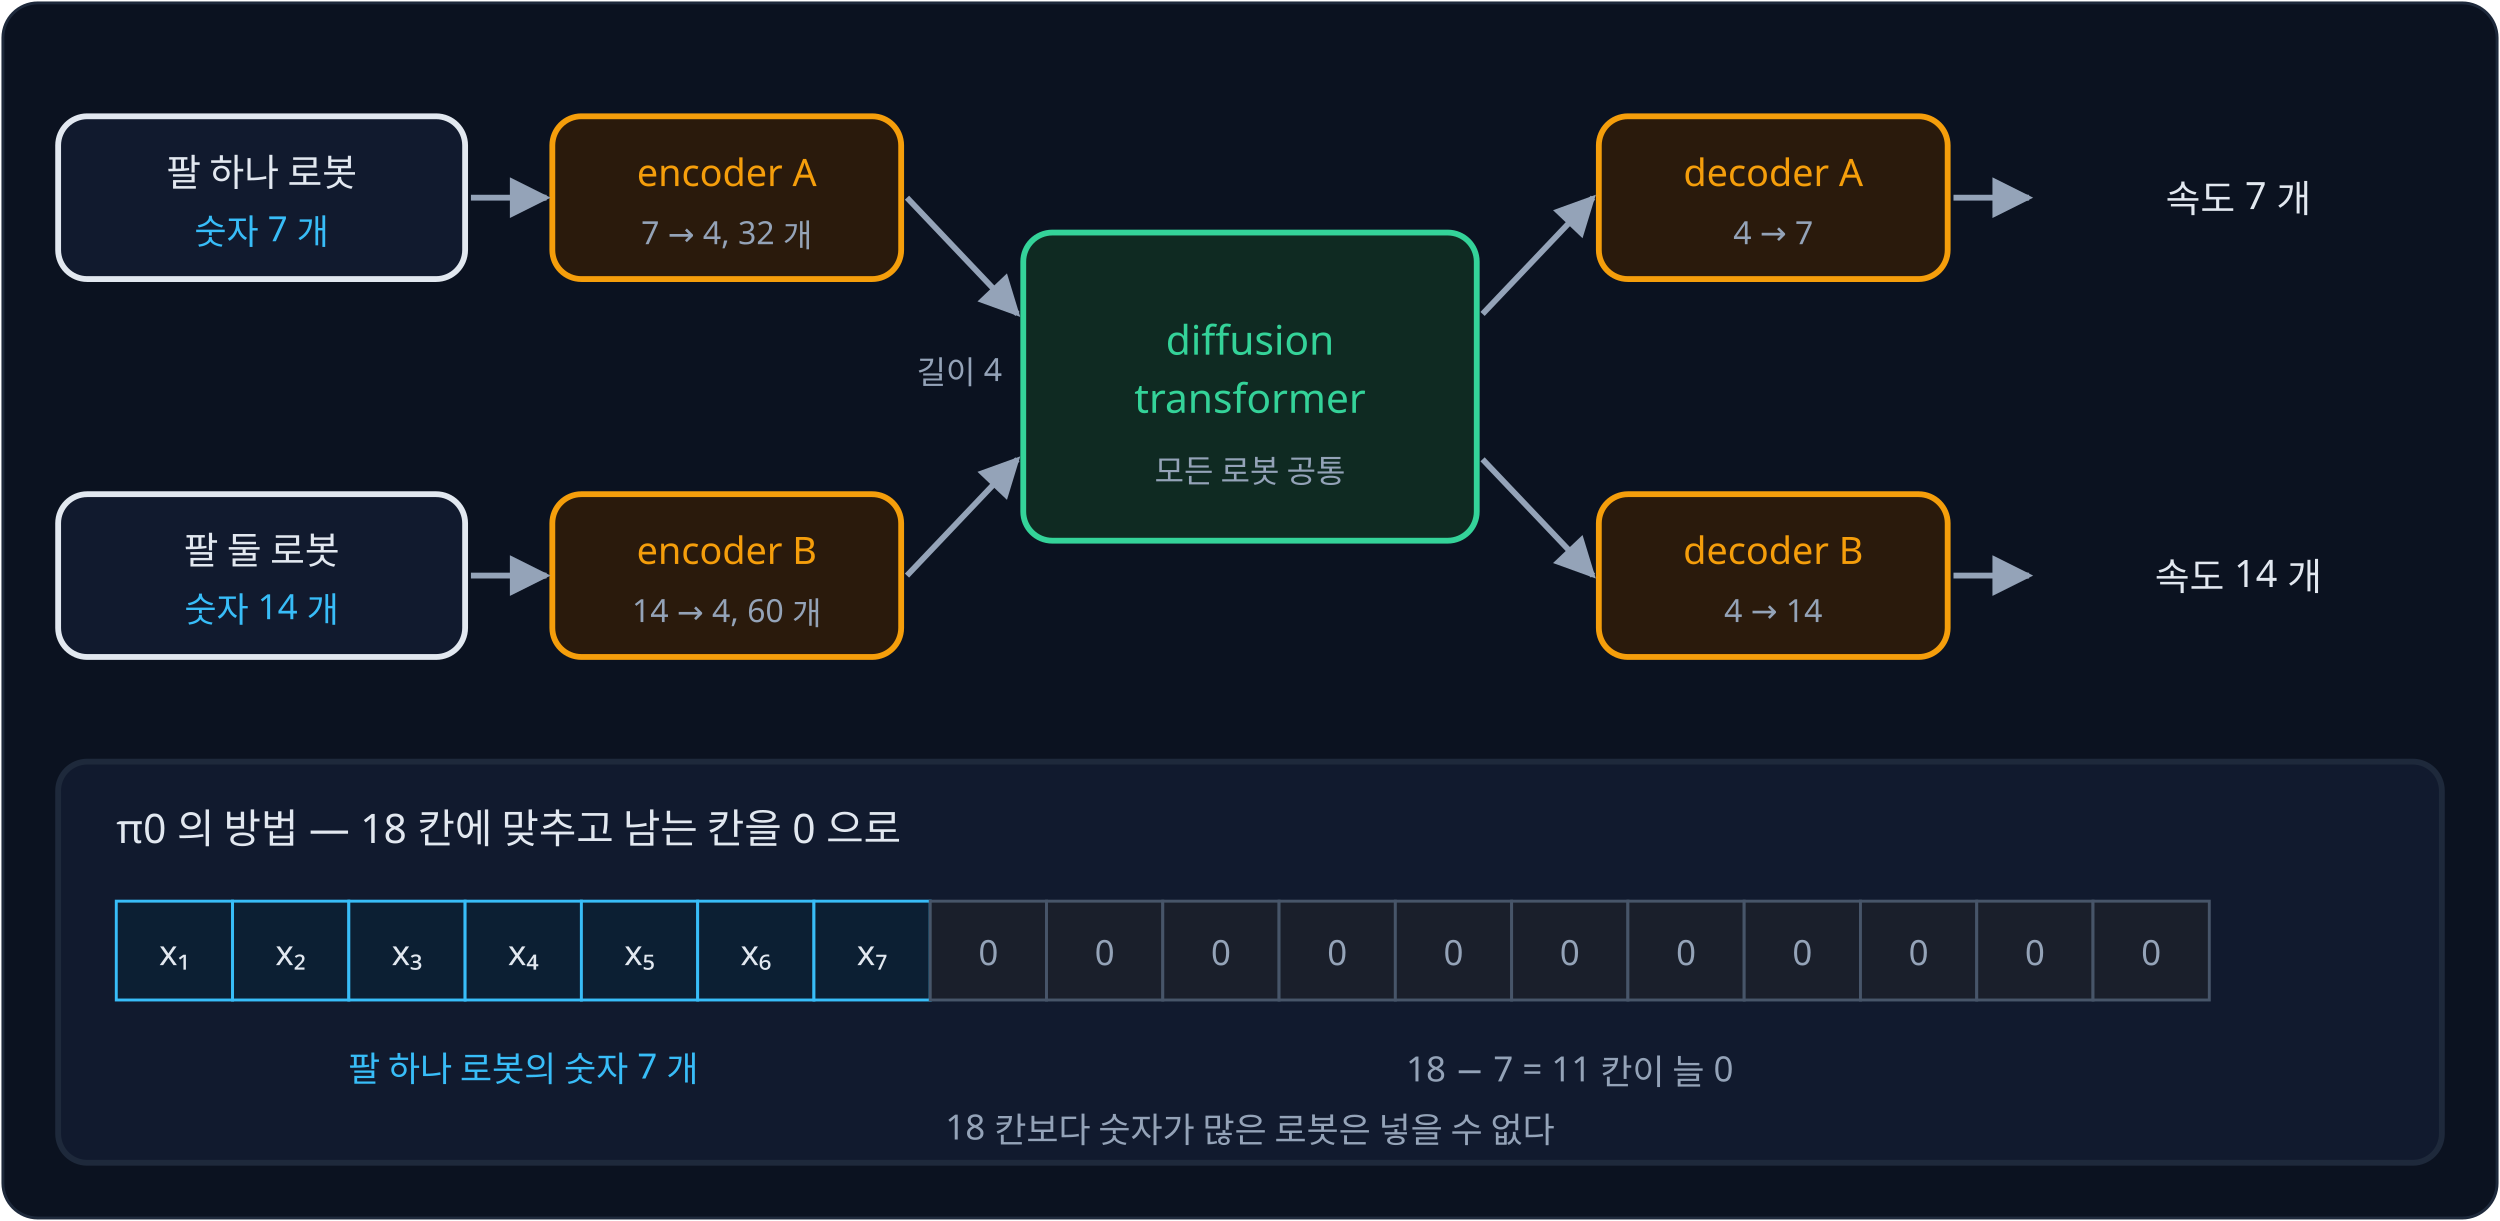
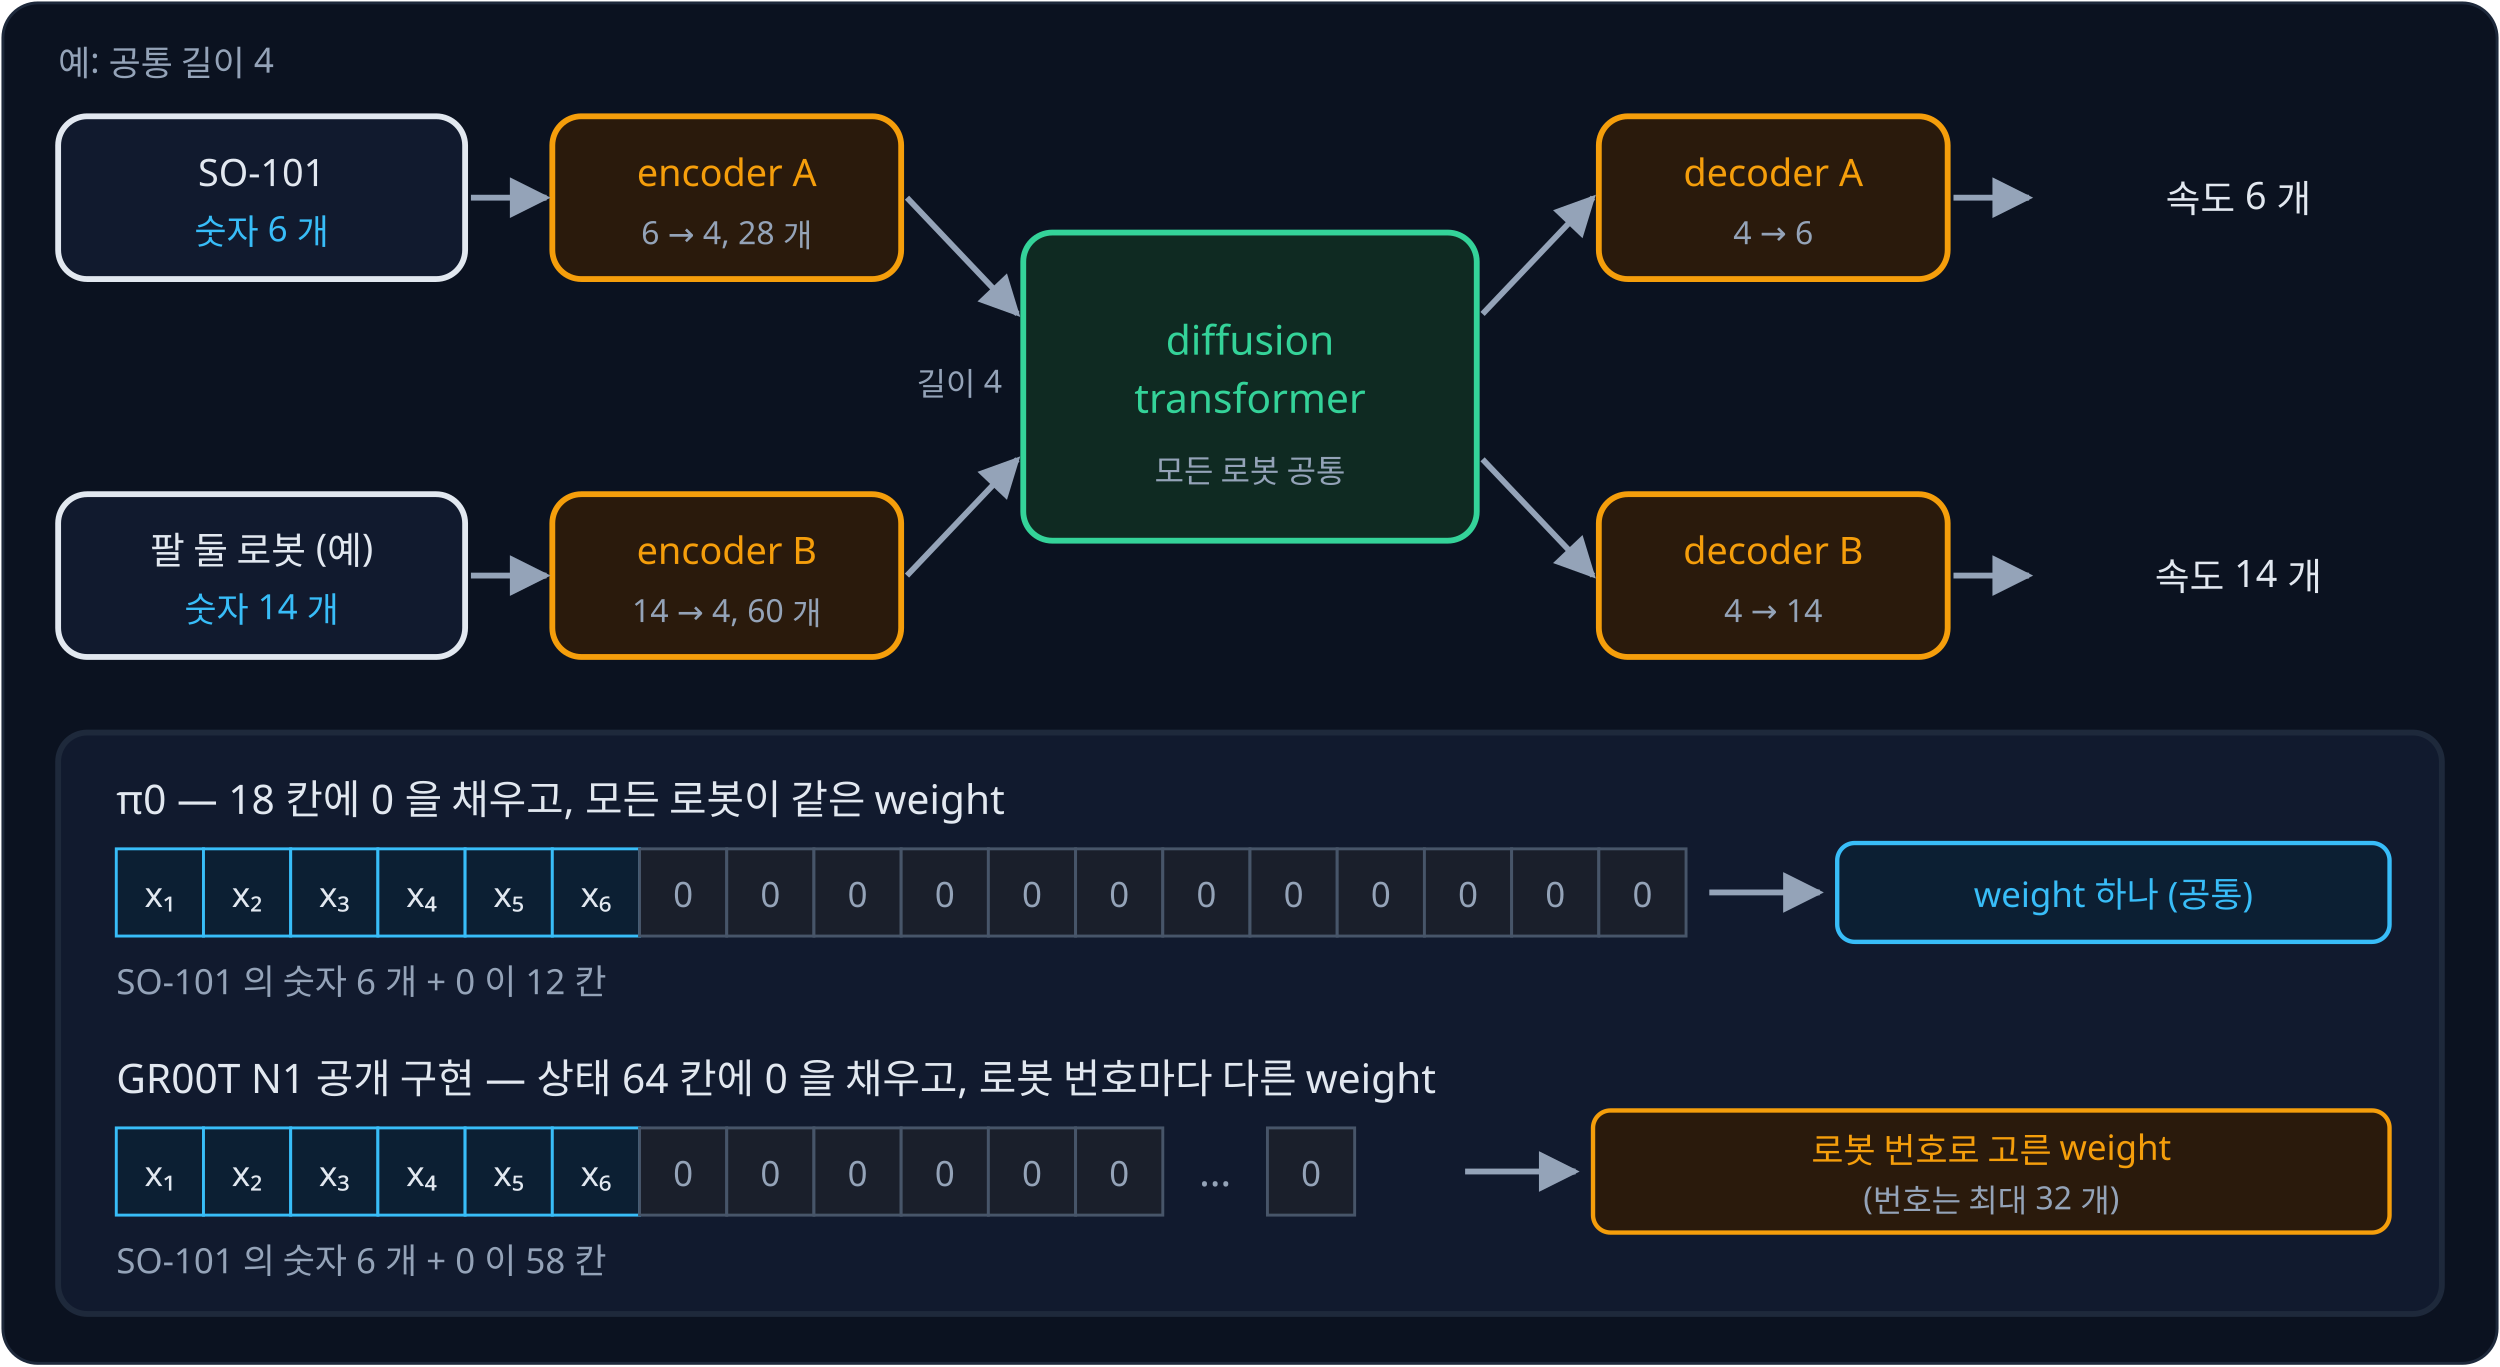
- <svg xmlns="http://www.w3.org/2000/svg" viewBox="0 0 860 420" font-family="Pretendard, 'Apple SD Gothic Neo', 'Noto Sans KR', system-ui, sans-serif">
+ <svg xmlns="http://www.w3.org/2000/svg" viewBox="0 0 860 470" font-family="Pretendard, 'Apple SD Gothic Neo', 'Noto Sans KR', system-ui, sans-serif">
  <defs>
    <marker id="arrow" viewBox="0 0 10 10" refX="9" refY="5" markerWidth="7" markerHeight="7" orient="auto-start-reverse">
      <path d="M0,0 L10,5 L0,10 z" fill="#94a3b8" />
    </marker>
  </defs>
-   <rect x="1" y="1" width="858" height="418" rx="12" fill="#0b1220" stroke="#1e293b" />
+   <rect x="1" y="1" width="858" height="468" rx="12" fill="#0b1220" stroke="#1e293b" />
+   <text x="20" y="26" fill="#94a3b8" font-size="12" text-anchor="start">예: 공통 길이 4</text>
  <rect x="20" y="40" width="140" height="56" rx="10" fill="#111a2e" stroke="#e2e8f0" stroke-width="2" />
-   <text x="90" y="64" fill="#e2e8f0" font-size="13" text-anchor="middle">팔 하나 로봇</text>
-   <text x="90" y="84" fill="#38bdf8" font-size="12" text-anchor="middle">숫자 7 개</text>
-   <rect x="20" y="170" width="140" height="56" rx="10" fill="#111a2e" stroke="#e2e8f0" stroke-width="2" />
-   <text x="90" y="194" fill="#e2e8f0" font-size="13" text-anchor="middle">팔 둘 로봇</text>
-   <text x="90" y="214" fill="#38bdf8" font-size="12" text-anchor="middle">숫자 14 개</text>
+   <text x="90" y="64" fill="#e2e8f0" font-size="13" text-anchor="middle">SO-101</text>
+   <text x="90" y="84" fill="#38bdf8" font-size="12" text-anchor="middle">숫자 6 개</text>
  <rect x="190" y="40" width="120" height="56" rx="10" fill="#2a1a0c" stroke="#f59e0b" stroke-width="2" />
  <text x="250" y="64" fill="#f59e0b" font-size="13" text-anchor="middle">encoder A</text>
-   <text x="250" y="84" fill="#94a3b8" font-size="11" text-anchor="middle">7 → 4, 32 개</text>
+   <text x="250" y="84" fill="#94a3b8" font-size="11" text-anchor="middle">6 → 4, 28 개</text>
+   <line x1="162" y1="68" x2="188" y2="68" stroke="#94a3b8" stroke-width="2" marker-end="url(#arrow)" />
+   <rect x="550" y="40" width="120" height="56" rx="10" fill="#2a1a0c" stroke="#f59e0b" stroke-width="2" />
+   <text x="610" y="64" fill="#f59e0b" font-size="13" text-anchor="middle">decoder A</text>
+   <text x="610" y="84" fill="#94a3b8" font-size="11" text-anchor="middle">4 → 6</text>
+   <line x1="672" y1="68" x2="698" y2="68" stroke="#94a3b8" stroke-width="2" marker-end="url(#arrow)" />
+   <text x="770" y="73" fill="#e2e8f0" font-size="13" text-anchor="middle">속도 6 개</text>
+   <rect x="20" y="170" width="140" height="56" rx="10" fill="#111a2e" stroke="#e2e8f0" stroke-width="2" />
+   <text x="90" y="194" fill="#e2e8f0" font-size="13" text-anchor="middle">팔 둘 로봇 (예)</text>
+   <text x="90" y="214" fill="#38bdf8" font-size="12" text-anchor="middle">숫자 14 개</text>
  <rect x="190" y="170" width="120" height="56" rx="10" fill="#2a1a0c" stroke="#f59e0b" stroke-width="2" />
  <text x="250" y="194" fill="#f59e0b" font-size="13" text-anchor="middle">encoder B</text>
  <text x="250" y="214" fill="#94a3b8" font-size="11" text-anchor="middle">14 → 4, 60 개</text>
-   <line x1="162" y1="68" x2="188" y2="68" stroke="#94a3b8" stroke-width="2" marker-end="url(#arrow)" />
  <line x1="162" y1="198" x2="188" y2="198" stroke="#94a3b8" stroke-width="2" marker-end="url(#arrow)" />
+   <rect x="550" y="170" width="120" height="56" rx="10" fill="#2a1a0c" stroke="#f59e0b" stroke-width="2" />
+   <text x="610" y="194" fill="#f59e0b" font-size="13" text-anchor="middle">decoder B</text>
+   <text x="610" y="214" fill="#94a3b8" font-size="11" text-anchor="middle">4 → 14</text>
+   <line x1="672" y1="198" x2="698" y2="198" stroke="#94a3b8" stroke-width="2" marker-end="url(#arrow)" />
+   <text x="770" y="203" fill="#e2e8f0" font-size="13" text-anchor="middle">속도 14 개</text>
  <line x1="312" y1="68" x2="350" y2="108" stroke="#94a3b8" stroke-width="2" marker-end="url(#arrow)" />
  <line x1="312" y1="198" x2="350" y2="158" stroke="#94a3b8" stroke-width="2" marker-end="url(#arrow)" />
-   <text x="330" y="132" fill="#94a3b8" font-size="11" text-anchor="middle">길이 4</text>
+   <text x="330" y="136" fill="#94a3b8" font-size="11" text-anchor="middle">길이 4</text>
  <rect x="352" y="80" width="156" height="106" rx="10" fill="#0f2a22" stroke="#34d399" stroke-width="2" />
  <text x="430" y="122" fill="#34d399" font-size="14" text-anchor="middle">diffusion</text>
  <text x="430" y="142" fill="#34d399" font-size="14" text-anchor="middle">transformer</text>
  <text x="430" y="166" fill="#94a3b8" font-size="11" text-anchor="middle">모든 로봇 공통</text>
  <line x1="510" y1="108" x2="548" y2="68" stroke="#94a3b8" stroke-width="2" marker-end="url(#arrow)" />
  <line x1="510" y1="158" x2="548" y2="198" stroke="#94a3b8" stroke-width="2" marker-end="url(#arrow)" />
-   <rect x="550" y="40" width="120" height="56" rx="10" fill="#2a1a0c" stroke="#f59e0b" stroke-width="2" />
-   <text x="610" y="64" fill="#f59e0b" font-size="13" text-anchor="middle">decoder A</text>
-   <text x="610" y="84" fill="#94a3b8" font-size="11" text-anchor="middle">4 → 7</text>
-   <rect x="550" y="170" width="120" height="56" rx="10" fill="#2a1a0c" stroke="#f59e0b" stroke-width="2" />
-   <text x="610" y="194" fill="#f59e0b" font-size="13" text-anchor="middle">decoder B</text>
-   <text x="610" y="214" fill="#94a3b8" font-size="11" text-anchor="middle">4 → 14</text>
-   <line x1="672" y1="68" x2="698" y2="68" stroke="#94a3b8" stroke-width="2" marker-end="url(#arrow)" />
-   <line x1="672" y1="198" x2="698" y2="198" stroke="#94a3b8" stroke-width="2" marker-end="url(#arrow)" />
-   <text x="770" y="73" fill="#e2e8f0" font-size="13" text-anchor="middle">속도 7 개</text>
-   <text x="770" y="203" fill="#e2e8f0" font-size="13" text-anchor="middle">속도 14 개</text>
-   <rect x="20" y="262" width="820" height="138" rx="10" fill="#111a2e" stroke="#1e293b" stroke-width="2" />
-   <text x="40" y="290" fill="#e2e8f0" font-size="14">π0 의 방법 — 18 칸에 맞추고 남는 칸을 0 으로</text>
-   <g font-size="12" text-anchor="middle">
-     <rect x="40" y="310" width="40" height="34" fill="#0c1f33" stroke="#38bdf8" />
-     <text x="60" y="332" fill="#e2e8f0">x₁</text>
-     <rect x="80" y="310" width="40" height="34" fill="#0c1f33" stroke="#38bdf8" />
-     <text x="100" y="332" fill="#e2e8f0">x₂</text>
-     <rect x="120" y="310" width="40" height="34" fill="#0c1f33" stroke="#38bdf8" />
-     <text x="140" y="332" fill="#e2e8f0">x₃</text>
-     <rect x="160" y="310" width="40" height="34" fill="#0c1f33" stroke="#38bdf8" />
-     <text x="180" y="332" fill="#e2e8f0">x₄</text>
-     <rect x="200" y="310" width="40" height="34" fill="#0c1f33" stroke="#38bdf8" />
-     <text x="220" y="332" fill="#e2e8f0">x₅</text>
-     <rect x="240" y="310" width="40" height="34" fill="#0c1f33" stroke="#38bdf8" />
-     <text x="260" y="332" fill="#e2e8f0">x₆</text>
-     <rect x="280" y="310" width="40" height="34" fill="#0c1f33" stroke="#38bdf8" />
-     <text x="300" y="332" fill="#e2e8f0">x₇</text>
-     <rect x="320" y="310" width="40" height="34" fill="#1a1f2b" stroke="#475569" />
-     <text x="340" y="332" fill="#94a3b8">0</text>
-     <rect x="360" y="310" width="40" height="34" fill="#1a1f2b" stroke="#475569" />
-     <text x="380" y="332" fill="#94a3b8">0</text>
-     <rect x="400" y="310" width="40" height="34" fill="#1a1f2b" stroke="#475569" />
-     <text x="420" y="332" fill="#94a3b8">0</text>
-     <rect x="440" y="310" width="40" height="34" fill="#1a1f2b" stroke="#475569" />
-     <text x="460" y="332" fill="#94a3b8">0</text>
-     <rect x="480" y="310" width="40" height="34" fill="#1a1f2b" stroke="#475569" />
-     <text x="500" y="332" fill="#94a3b8">0</text>
-     <rect x="520" y="310" width="40" height="34" fill="#1a1f2b" stroke="#475569" />
-     <text x="540" y="332" fill="#94a3b8">0</text>
-     <rect x="560" y="310" width="40" height="34" fill="#1a1f2b" stroke="#475569" />
-     <text x="580" y="332" fill="#94a3b8">0</text>
-     <rect x="600" y="310" width="40" height="34" fill="#1a1f2b" stroke="#475569" />
-     <text x="620" y="332" fill="#94a3b8">0</text>
-     <rect x="640" y="310" width="40" height="34" fill="#1a1f2b" stroke="#475569" />
-     <text x="660" y="332" fill="#94a3b8">0</text>
-     <rect x="680" y="310" width="40" height="34" fill="#1a1f2b" stroke="#475569" />
-     <text x="700" y="332" fill="#94a3b8">0</text>
-     <rect x="720" y="310" width="40" height="34" fill="#1a1f2b" stroke="#475569" />
-     <text x="740" y="332" fill="#94a3b8">0</text>
-   </g>
-   <text x="180" y="372" fill="#38bdf8" font-size="12" text-anchor="middle">팔 하나 로봇의 숫자 7 개</text>
-   <text x="540" y="372" fill="#94a3b8" font-size="12" text-anchor="middle">18 − 7 = 11 칸이 늘 0</text>
-   <text x="430" y="392" fill="#94a3b8" font-size="12" text-anchor="middle">18 칸보다 숫자가 많은 로봇은 넣을 수 없다</text>
+   <rect x="20" y="252" width="820" height="200" rx="10" fill="#111a2e" stroke="#1e293b" stroke-width="2" />
+   <text x="40" y="280" fill="#e2e8f0" font-size="14" text-anchor="start">π0 — 18 칸에 0 을 채우고, 모든 로봇이 같은 weight</text>
+   <rect x="40" y="292" width="30" height="30" fill="#0c1f33" stroke="#38bdf8" />
+   <text x="55.0" y="312" fill="#e2e8f0" font-size="12" text-anchor="middle">x₁</text>
+   <rect x="70" y="292" width="30" height="30" fill="#0c1f33" stroke="#38bdf8" />
+   <text x="85.0" y="312" fill="#e2e8f0" font-size="12" text-anchor="middle">x₂</text>
+   <rect x="100" y="292" width="30" height="30" fill="#0c1f33" stroke="#38bdf8" />
+   <text x="115.0" y="312" fill="#e2e8f0" font-size="12" text-anchor="middle">x₃</text>
+   <rect x="130" y="292" width="30" height="30" fill="#0c1f33" stroke="#38bdf8" />
+   <text x="145.0" y="312" fill="#e2e8f0" font-size="12" text-anchor="middle">x₄</text>
+   <rect x="160" y="292" width="30" height="30" fill="#0c1f33" stroke="#38bdf8" />
+   <text x="175.0" y="312" fill="#e2e8f0" font-size="12" text-anchor="middle">x₅</text>
+   <rect x="190" y="292" width="30" height="30" fill="#0c1f33" stroke="#38bdf8" />
+   <text x="205.0" y="312" fill="#e2e8f0" font-size="12" text-anchor="middle">x₆</text>
+   <rect x="220" y="292" width="30" height="30" fill="#1a1f2b" stroke="#475569" />
+   <text x="235.0" y="312" fill="#94a3b8" font-size="12" text-anchor="middle">0</text>
+   <rect x="250" y="292" width="30" height="30" fill="#1a1f2b" stroke="#475569" />
+   <text x="265.0" y="312" fill="#94a3b8" font-size="12" text-anchor="middle">0</text>
+   <rect x="280" y="292" width="30" height="30" fill="#1a1f2b" stroke="#475569" />
+   <text x="295.0" y="312" fill="#94a3b8" font-size="12" text-anchor="middle">0</text>
+   <rect x="310" y="292" width="30" height="30" fill="#1a1f2b" stroke="#475569" />
+   <text x="325.0" y="312" fill="#94a3b8" font-size="12" text-anchor="middle">0</text>
+   <rect x="340" y="292" width="30" height="30" fill="#1a1f2b" stroke="#475569" />
+   <text x="355.0" y="312" fill="#94a3b8" font-size="12" text-anchor="middle">0</text>
+   <rect x="370" y="292" width="30" height="30" fill="#1a1f2b" stroke="#475569" />
+   <text x="385.0" y="312" fill="#94a3b8" font-size="12" text-anchor="middle">0</text>
+   <rect x="400" y="292" width="30" height="30" fill="#1a1f2b" stroke="#475569" />
+   <text x="415.0" y="312" fill="#94a3b8" font-size="12" text-anchor="middle">0</text>
+   <rect x="430" y="292" width="30" height="30" fill="#1a1f2b" stroke="#475569" />
+   <text x="445.0" y="312" fill="#94a3b8" font-size="12" text-anchor="middle">0</text>
+   <rect x="460" y="292" width="30" height="30" fill="#1a1f2b" stroke="#475569" />
+   <text x="475.0" y="312" fill="#94a3b8" font-size="12" text-anchor="middle">0</text>
+   <rect x="490" y="292" width="30" height="30" fill="#1a1f2b" stroke="#475569" />
+   <text x="505.0" y="312" fill="#94a3b8" font-size="12" text-anchor="middle">0</text>
+   <rect x="520" y="292" width="30" height="30" fill="#1a1f2b" stroke="#475569" />
+   <text x="535.0" y="312" fill="#94a3b8" font-size="12" text-anchor="middle">0</text>
+   <rect x="550" y="292" width="30" height="30" fill="#1a1f2b" stroke="#475569" />
+   <text x="565.0" y="312" fill="#94a3b8" font-size="12" text-anchor="middle">0</text>
+   <line x1="588" y1="307" x2="626" y2="307" stroke="#94a3b8" stroke-width="2" marker-end="url(#arrow)" />
+   <rect x="632" y="290" width="190" height="34" rx="6" fill="#0c1f33" stroke="#38bdf8" stroke-width="1.5" />
+   <text x="727" y="312" fill="#38bdf8" font-size="12" text-anchor="middle">weight 하나 (공통)</text>
+   <text x="40" y="342" fill="#94a3b8" font-size="12" text-anchor="start">SO-101 의 숫자 6 개 + 0 이 12 칸</text>
+   <text x="40" y="376" fill="#e2e8f0" font-size="14" text-anchor="start">GR00T N1 공개 구현 — 상태 64 칸에 0 을 채우고, 로봇 번호마다 다른 weight</text>
+   <rect x="40" y="388" width="30" height="30" fill="#0c1f33" stroke="#38bdf8" />
+   <text x="55.0" y="408" fill="#e2e8f0" font-size="12" text-anchor="middle">x₁</text>
+   <rect x="70" y="388" width="30" height="30" fill="#0c1f33" stroke="#38bdf8" />
+   <text x="85.0" y="408" fill="#e2e8f0" font-size="12" text-anchor="middle">x₂</text>
+   <rect x="100" y="388" width="30" height="30" fill="#0c1f33" stroke="#38bdf8" />
+   <text x="115.0" y="408" fill="#e2e8f0" font-size="12" text-anchor="middle">x₃</text>
+   <rect x="130" y="388" width="30" height="30" fill="#0c1f33" stroke="#38bdf8" />
+   <text x="145.0" y="408" fill="#e2e8f0" font-size="12" text-anchor="middle">x₄</text>
+   <rect x="160" y="388" width="30" height="30" fill="#0c1f33" stroke="#38bdf8" />
+   <text x="175.0" y="408" fill="#e2e8f0" font-size="12" text-anchor="middle">x₅</text>
+   <rect x="190" y="388" width="30" height="30" fill="#0c1f33" stroke="#38bdf8" />
+   <text x="205.0" y="408" fill="#e2e8f0" font-size="12" text-anchor="middle">x₆</text>
+   <rect x="220" y="388" width="30" height="30" fill="#1a1f2b" stroke="#475569" />
+   <text x="235.0" y="408" fill="#94a3b8" font-size="12" text-anchor="middle">0</text>
+   <rect x="250" y="388" width="30" height="30" fill="#1a1f2b" stroke="#475569" />
+   <text x="265.0" y="408" fill="#94a3b8" font-size="12" text-anchor="middle">0</text>
+   <rect x="280" y="388" width="30" height="30" fill="#1a1f2b" stroke="#475569" />
+   <text x="295.0" y="408" fill="#94a3b8" font-size="12" text-anchor="middle">0</text>
+   <rect x="310" y="388" width="30" height="30" fill="#1a1f2b" stroke="#475569" />
+   <text x="325.0" y="408" fill="#94a3b8" font-size="12" text-anchor="middle">0</text>
+   <rect x="340" y="388" width="30" height="30" fill="#1a1f2b" stroke="#475569" />
+   <text x="355.0" y="408" fill="#94a3b8" font-size="12" text-anchor="middle">0</text>
+   <rect x="370" y="388" width="30" height="30" fill="#1a1f2b" stroke="#475569" />
+   <text x="385.0" y="408" fill="#94a3b8" font-size="12" text-anchor="middle">0</text>
+   <text x="418" y="408" fill="#94a3b8" font-size="14" text-anchor="middle">…</text>
+   <rect x="436" y="388" width="30" height="30" fill="#1a1f2b" stroke="#475569" />
+   <text x="451.0" y="408" fill="#94a3b8" font-size="12" text-anchor="middle">0</text>
+   <text x="40" y="438" fill="#94a3b8" font-size="12" text-anchor="start">SO-101 의 숫자 6 개 + 0 이 58 칸</text>
+   <line x1="504" y1="403" x2="542" y2="403" stroke="#94a3b8" stroke-width="2" marker-end="url(#arrow)" />
+   <rect x="548" y="382" width="274" height="42" rx="6" fill="#2a1a0c" stroke="#f59e0b" stroke-width="1.5" />
+   <text x="685" y="400" fill="#f59e0b" font-size="12" text-anchor="middle">로봇 번호로 고른 weight</text>
+   <text x="685" y="416" fill="#94a3b8" font-size="11" text-anchor="middle">(번호는 최대 32 개)</text>
</svg>
